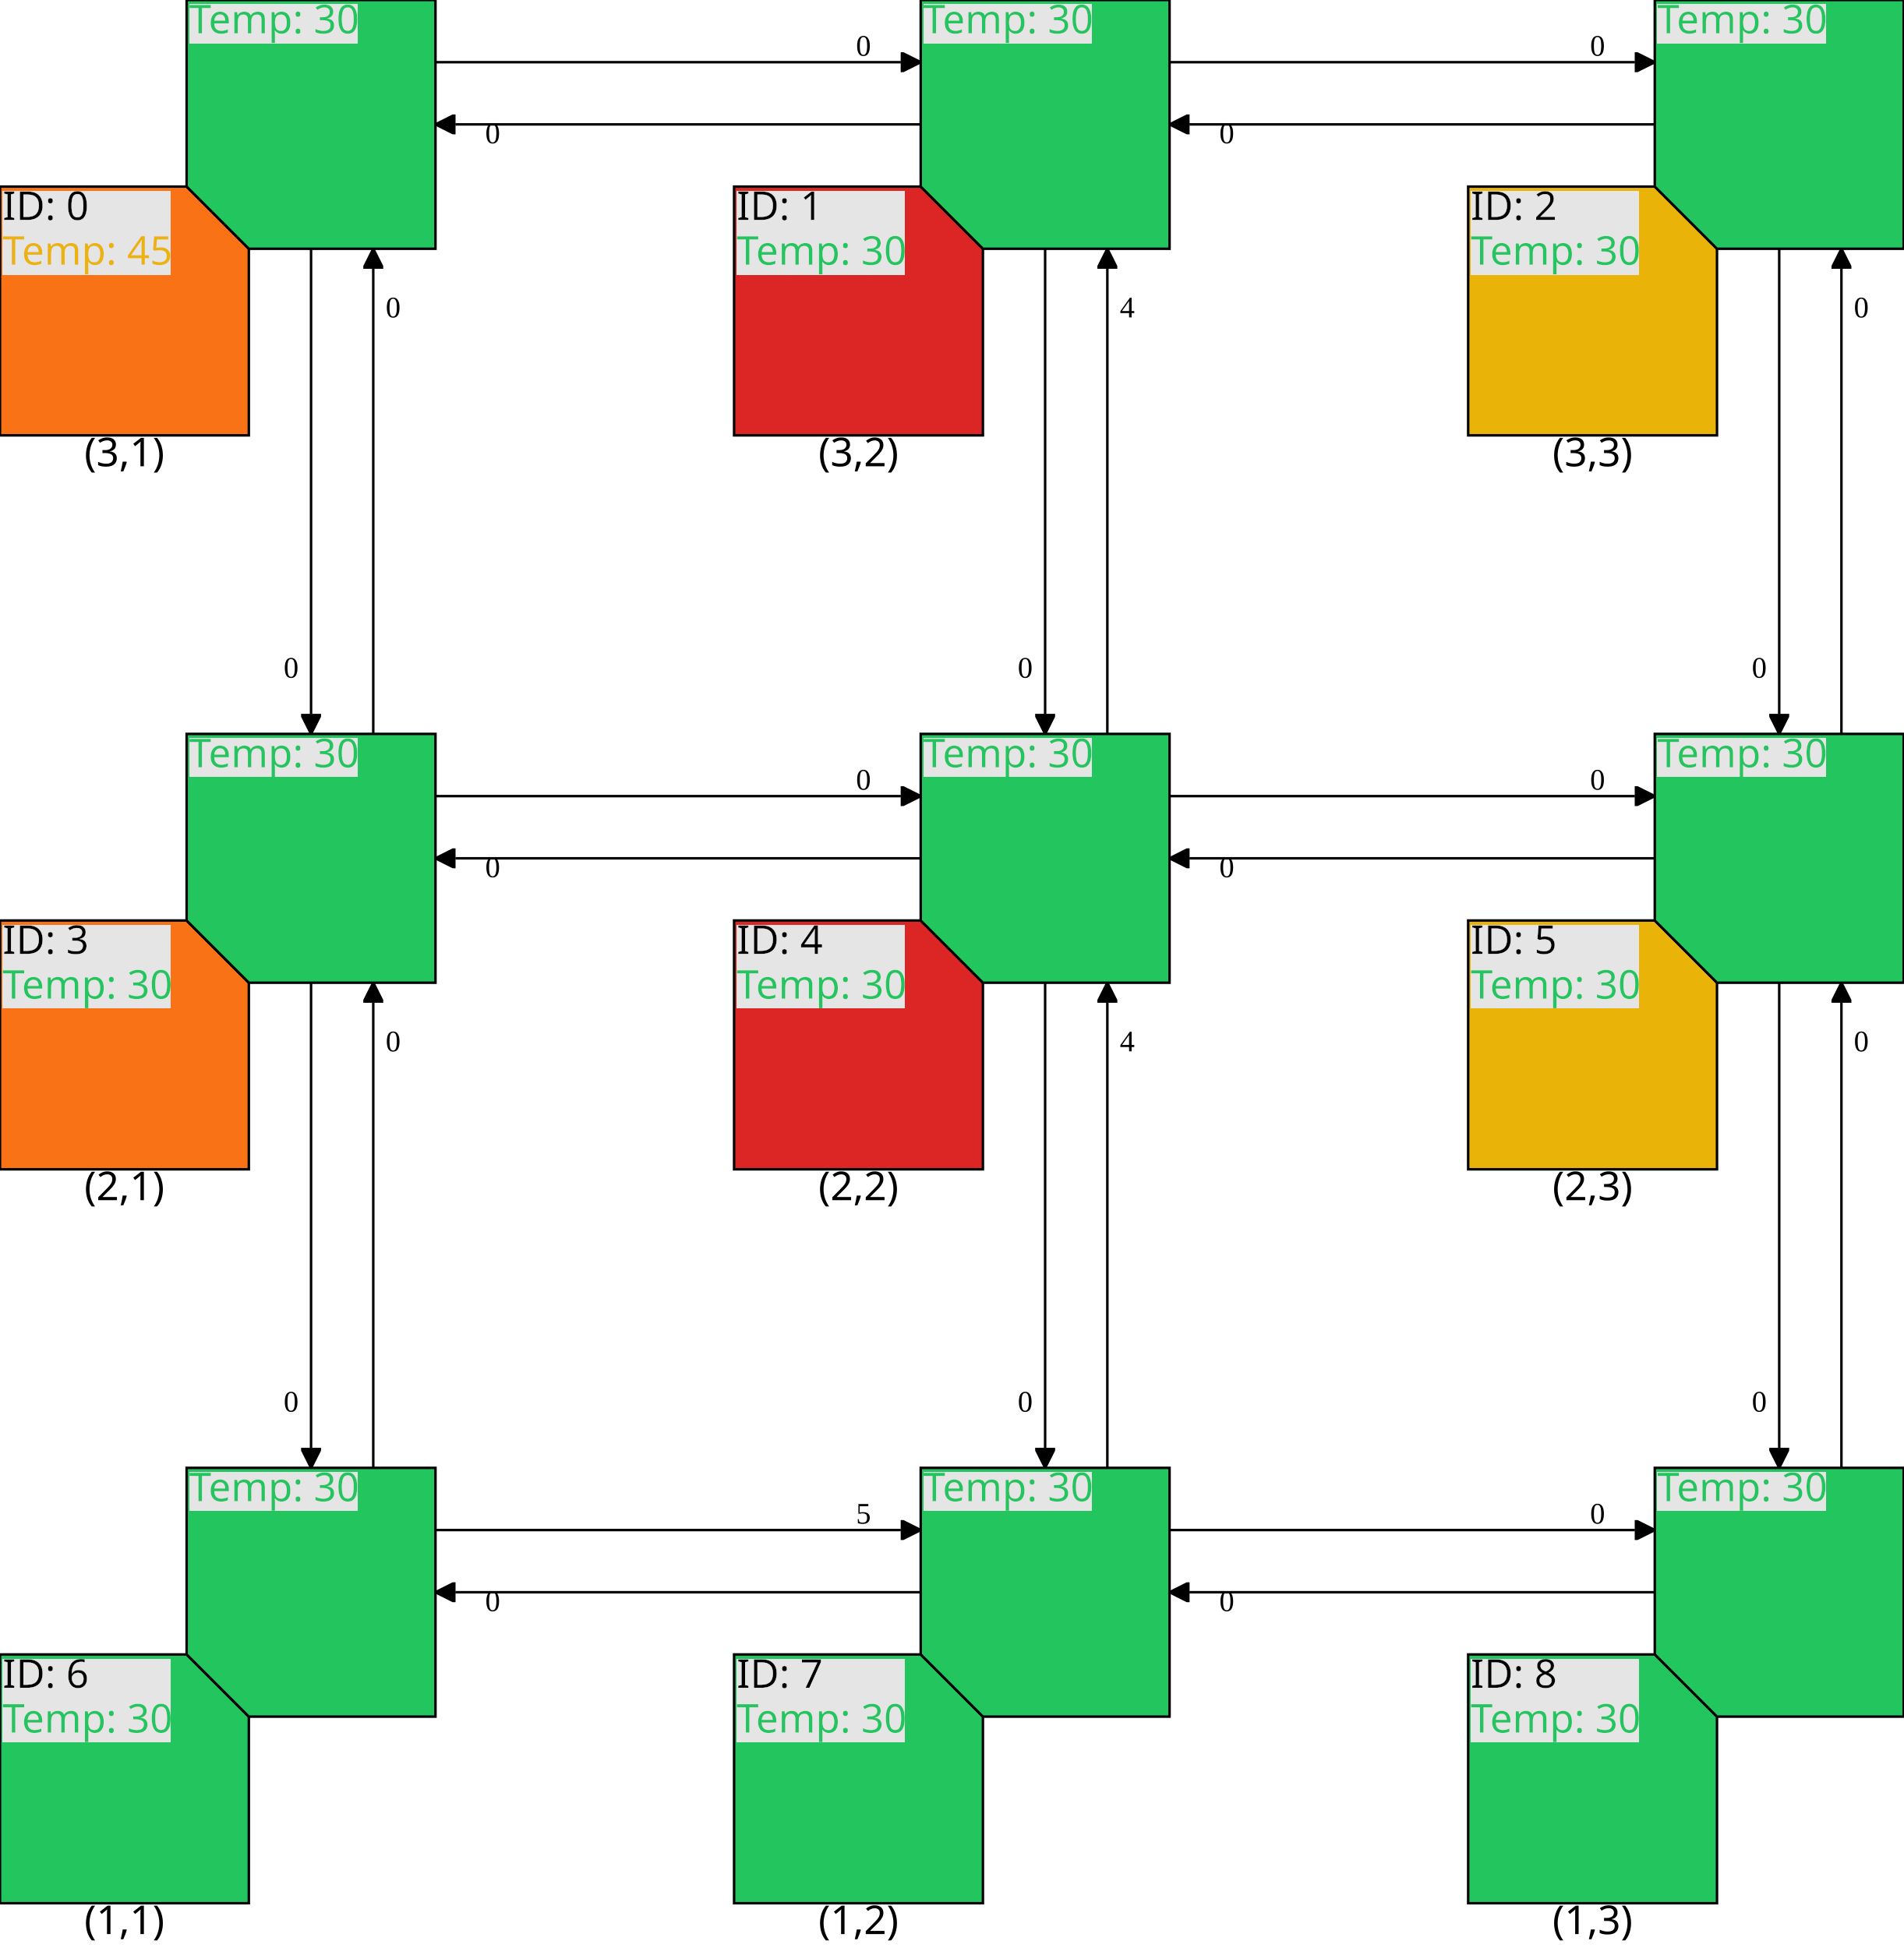
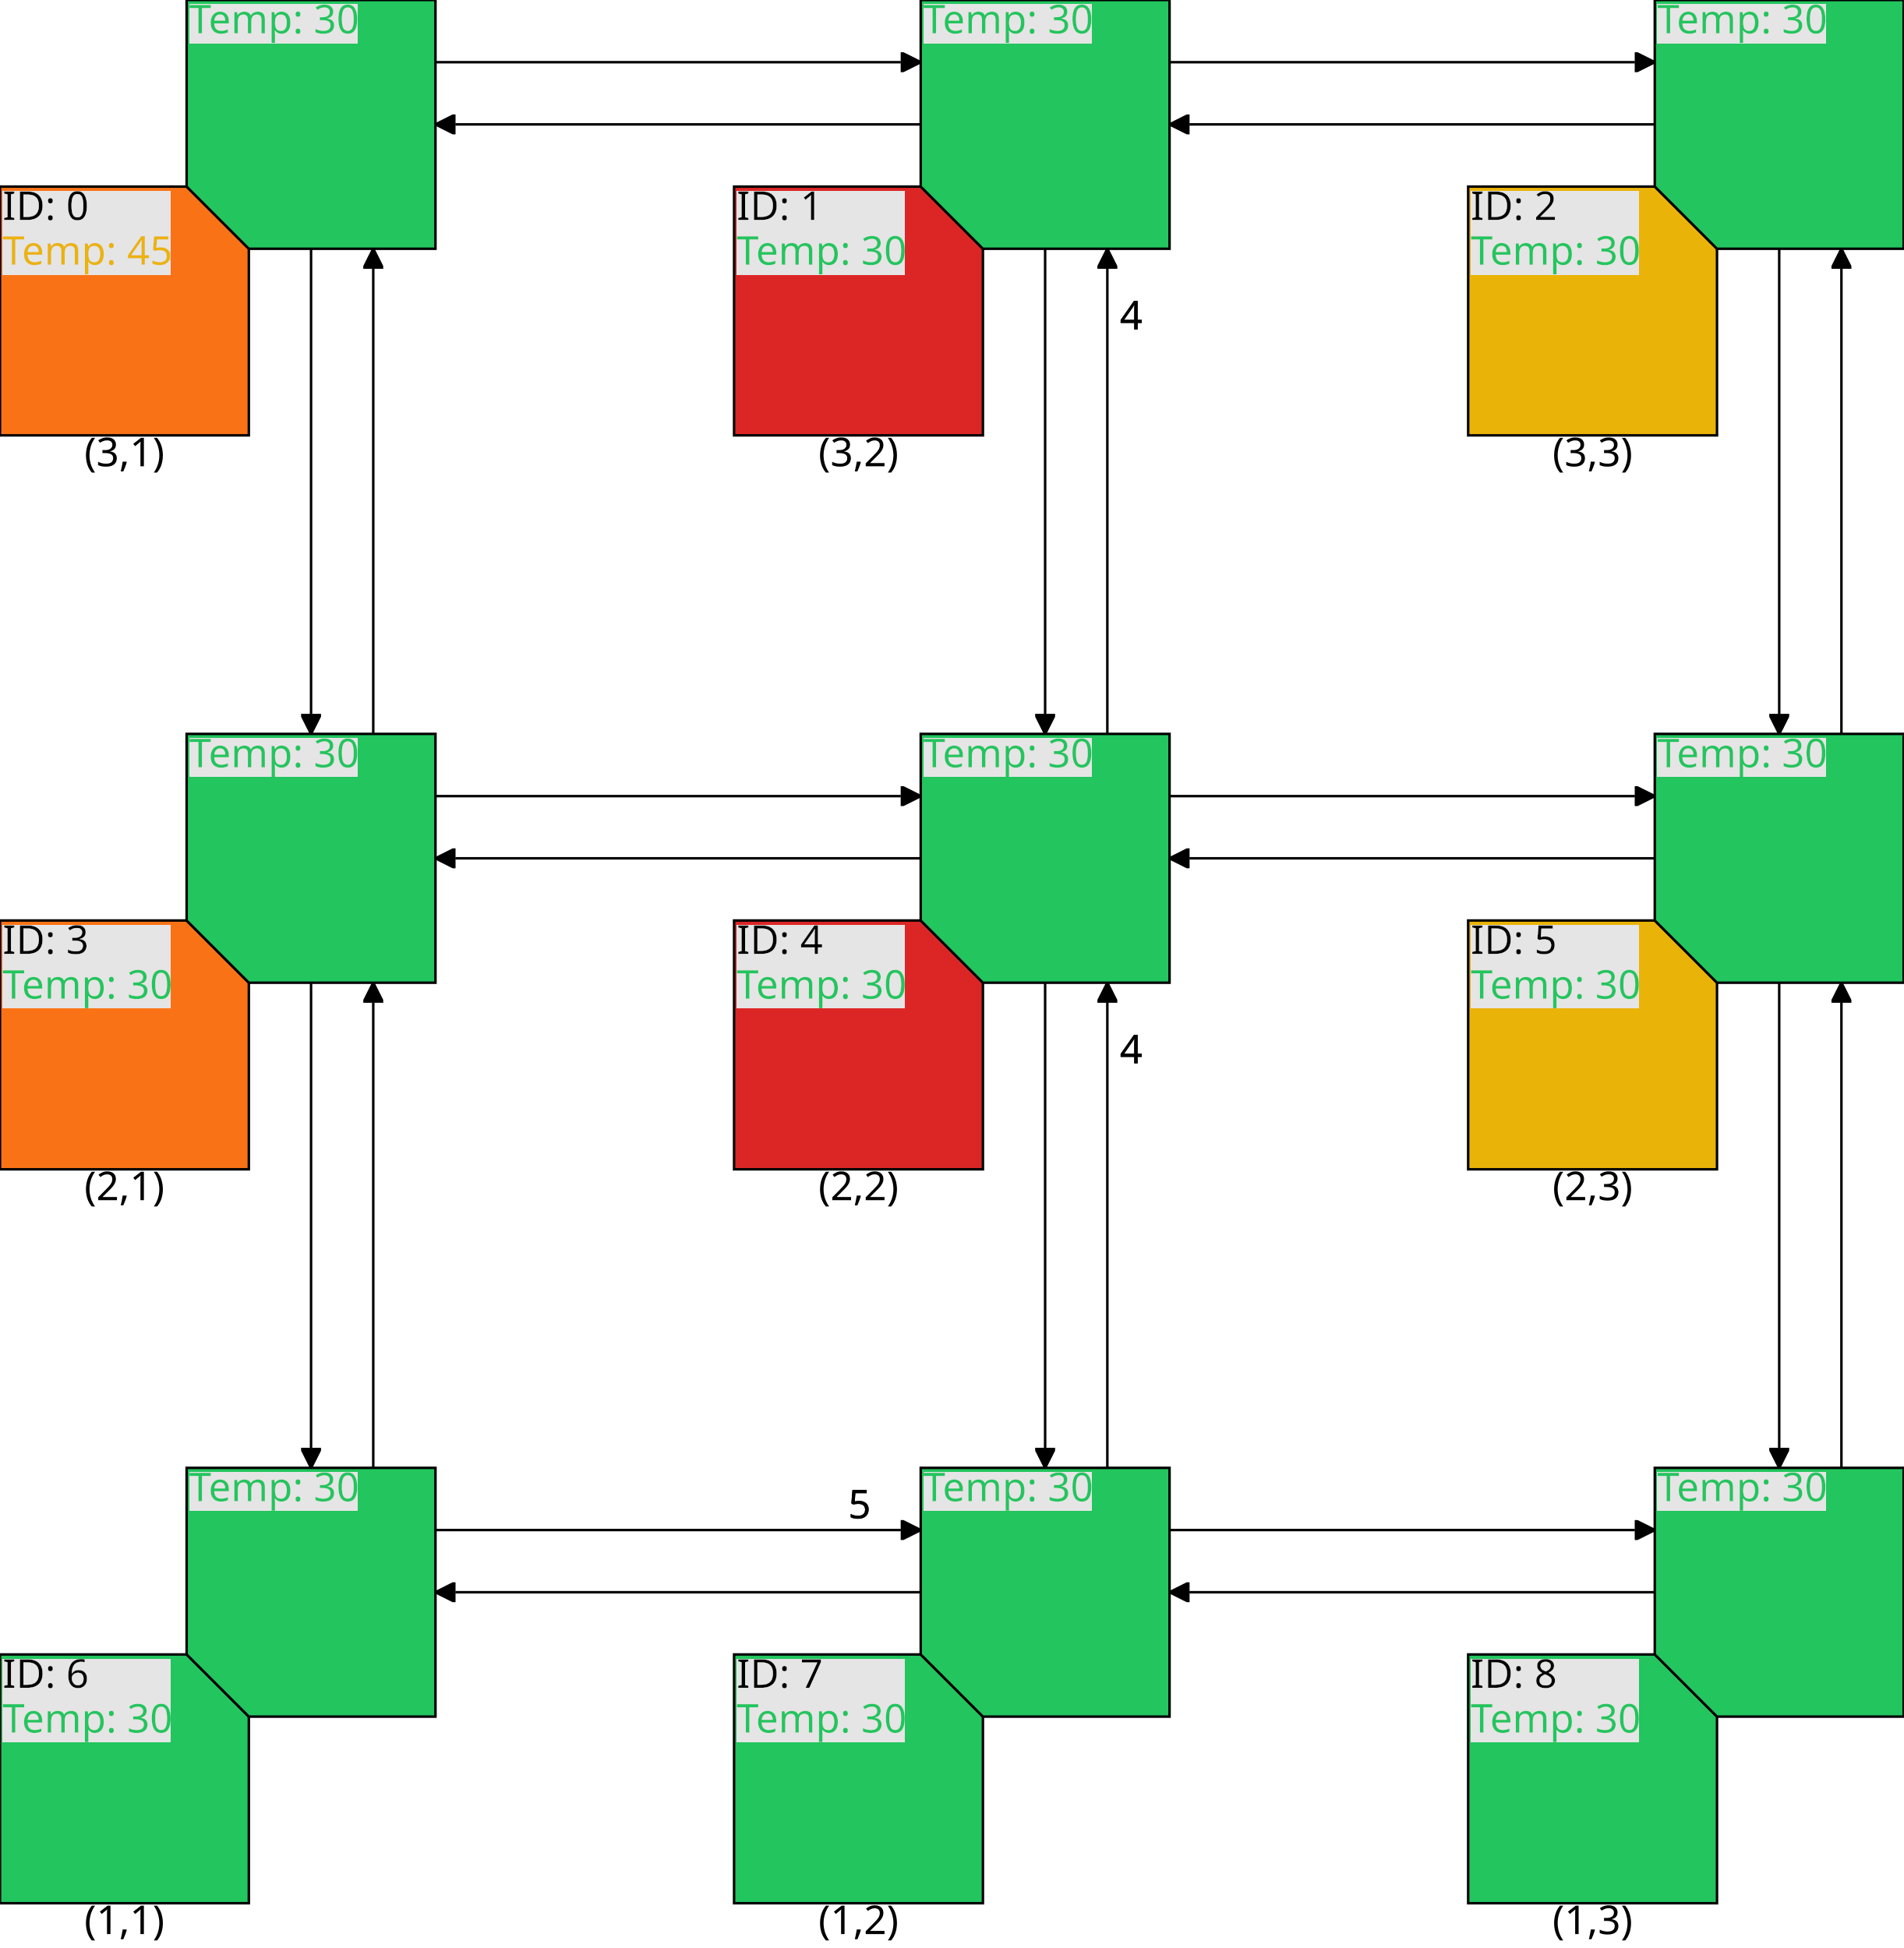
<svg xmlns="http://www.w3.org/2000/svg" preserveAspectRation="xMidYMid meet" class="w-full max-h-full" viewBox="0 0 765 783">
  <defs>
    <marker id="arrowHead" orient="auto" markerWidth="8" markerHeight="8" refY="4">
      <path d="M0,0 M0,0 V8 L8,4 Z" fill="black" fill-rule="evenodd" stroke="black" stroke-linecap="butt" stroke-width="1" />
    </marker>
    <filter x="0" y="0" width="1" height="1" id="textBackground">
      <feFlood flood-color="#e5e5e5" />
      <feComposite in="SourceGraphic" operator="or" />
    </filter>
  </defs>
+   <style>.baseFill{fill: #e5e5e5;}
+ #c0 {fill: #f97316;}
+ #r0 {fill: #22c55e;}
+ #c1 {fill: #dc2626;}
+ #r1 {fill: #22c55e;}
+ #c2 {fill: #eab308;}
+ #r2 {fill: #22c55e;}
+ #c3 {fill: #f97316;}
+ #r3 {fill: #22c55e;}
+ #c4 {fill: #dc2626;}
+ #r4 {fill: #22c55e;}
+ #c5 {fill: #eab308;}
+ #r5 {fill: #22c55e;}
+ #c6 {fill: #22c55e;}
+ #r6 {fill: #22c55e;}
+ #c7 {fill: #22c55e;}
+ #r7 {fill: #22c55e;}
+ #c8 {fill: #22c55e;}
+ #r8 {fill: #22c55e;}</style>
  <g>
    <g>
-       <g id="1,1">
-         <path id="1,1c" d="M0,75 l0,100 l100,0 l0,-75 l-25,-25 l-75,0 Z" fill="#f97316" fill-rule="evenodd" stroke="black" stroke-linecap="butt" stroke-width="1" />
-         <path id="1,1r" d="M75,75 l0,-75 l100,0 l0,100 l-75,0 Z" fill="#22c55e" fill-rule="evenodd" stroke="black" stroke-linecap="butt" stroke-width="1" />
+       <g id="0">
+         <path id="c0" d="M0,75 l0,100 l100,0 l0,-75 l-25,-25 l-75,0 Z" class="baseFill" fill-rule="evenodd" stroke="black" stroke-linecap="butt" stroke-width="1" />
+         <path id="r0" d="M75,75 l0,-75 l100,0 l0,100 l-75,0 Z" class="baseFill" fill-rule="evenodd" stroke="black" stroke-linecap="butt" stroke-width="1" />
      </g>
-       <g id="1,2">
-         <path id="1,2c" d="M295,75 l0,100 l100,0 l0,-75 l-25,-25 l-75,0 Z" fill="#dc2626" fill-rule="evenodd" stroke="black" stroke-linecap="butt" stroke-width="1" />
-         <path id="1,2r" d="M370,75 l0,-75 l100,0 l0,100 l-75,0 Z" fill="#22c55e" fill-rule="evenodd" stroke="black" stroke-linecap="butt" stroke-width="1" />
+       <g id="1">
+         <path id="c1" d="M295,75 l0,100 l100,0 l0,-75 l-25,-25 l-75,0 Z" class="baseFill" fill-rule="evenodd" stroke="black" stroke-linecap="butt" stroke-width="1" />
+         <path id="r1" d="M370,75 l0,-75 l100,0 l0,100 l-75,0 Z" class="baseFill" fill-rule="evenodd" stroke="black" stroke-linecap="butt" stroke-width="1" />
      </g>
-       <g id="1,3">
-         <path id="1,3c" d="M590,75 l0,100 l100,0 l0,-75 l-25,-25 l-75,0 Z" fill="#eab308" fill-rule="evenodd" stroke="black" stroke-linecap="butt" stroke-width="1" />
-         <path id="1,3r" d="M665,75 l0,-75 l100,0 l0,100 l-75,0 Z" fill="#22c55e" fill-rule="evenodd" stroke="black" stroke-linecap="butt" stroke-width="1" />
+       <g id="2">
+         <path id="c2" d="M590,75 l0,100 l100,0 l0,-75 l-25,-25 l-75,0 Z" class="baseFill" fill-rule="evenodd" stroke="black" stroke-linecap="butt" stroke-width="1" />
+         <path id="r2" d="M665,75 l0,-75 l100,0 l0,100 l-75,0 Z" class="baseFill" fill-rule="evenodd" stroke="black" stroke-linecap="butt" stroke-width="1" />
      </g>
-       <g id="2,1">
-         <path id="2,1c" d="M0,370 l0,100 l100,0 l0,-75 l-25,-25 l-75,0 Z" fill="#f97316" fill-rule="evenodd" stroke="black" stroke-linecap="butt" stroke-width="1" />
-         <path id="2,1r" d="M75,370 l0,-75 l100,0 l0,100 l-75,0 Z" fill="#22c55e" fill-rule="evenodd" stroke="black" stroke-linecap="butt" stroke-width="1" />
+       <g id="3">
+         <path id="c3" d="M0,370 l0,100 l100,0 l0,-75 l-25,-25 l-75,0 Z" class="baseFill" fill-rule="evenodd" stroke="black" stroke-linecap="butt" stroke-width="1" />
+         <path id="r3" d="M75,370 l0,-75 l100,0 l0,100 l-75,0 Z" class="baseFill" fill-rule="evenodd" stroke="black" stroke-linecap="butt" stroke-width="1" />
      </g>
-       <g id="2,2">
-         <path id="2,2c" d="M295,370 l0,100 l100,0 l0,-75 l-25,-25 l-75,0 Z" fill="#dc2626" fill-rule="evenodd" stroke="black" stroke-linecap="butt" stroke-width="1" />
-         <path id="2,2r" d="M370,370 l0,-75 l100,0 l0,100 l-75,0 Z" fill="#22c55e" fill-rule="evenodd" stroke="black" stroke-linecap="butt" stroke-width="1" />
+       <g id="4">
+         <path id="c4" d="M295,370 l0,100 l100,0 l0,-75 l-25,-25 l-75,0 Z" class="baseFill" fill-rule="evenodd" stroke="black" stroke-linecap="butt" stroke-width="1" />
+         <path id="r4" d="M370,370 l0,-75 l100,0 l0,100 l-75,0 Z" class="baseFill" fill-rule="evenodd" stroke="black" stroke-linecap="butt" stroke-width="1" />
      </g>
-       <g id="2,3">
-         <path id="2,3c" d="M590,370 l0,100 l100,0 l0,-75 l-25,-25 l-75,0 Z" fill="#eab308" fill-rule="evenodd" stroke="black" stroke-linecap="butt" stroke-width="1" />
-         <path id="2,3r" d="M665,370 l0,-75 l100,0 l0,100 l-75,0 Z" fill="#22c55e" fill-rule="evenodd" stroke="black" stroke-linecap="butt" stroke-width="1" />
+       <g id="5">
+         <path id="c5" d="M590,370 l0,100 l100,0 l0,-75 l-25,-25 l-75,0 Z" class="baseFill" fill-rule="evenodd" stroke="black" stroke-linecap="butt" stroke-width="1" />
+         <path id="r5" d="M665,370 l0,-75 l100,0 l0,100 l-75,0 Z" class="baseFill" fill-rule="evenodd" stroke="black" stroke-linecap="butt" stroke-width="1" />
      </g>
-       <g id="3,1">
-         <path id="3,1c" d="M0,665 l0,100 l100,0 l0,-75 l-25,-25 l-75,0 Z" fill="#22c55e" fill-rule="evenodd" stroke="black" stroke-linecap="butt" stroke-width="1" />
-         <path id="3,1r" d="M75,665 l0,-75 l100,0 l0,100 l-75,0 Z" fill="#22c55e" fill-rule="evenodd" stroke="black" stroke-linecap="butt" stroke-width="1" />
+       <g id="6">
+         <path id="c6" d="M0,665 l0,100 l100,0 l0,-75 l-25,-25 l-75,0 Z" class="baseFill" fill-rule="evenodd" stroke="black" stroke-linecap="butt" stroke-width="1" />
+         <path id="r6" d="M75,665 l0,-75 l100,0 l0,100 l-75,0 Z" class="baseFill" fill-rule="evenodd" stroke="black" stroke-linecap="butt" stroke-width="1" />
      </g>
-       <g id="3,2">
-         <path id="3,2c" d="M295,665 l0,100 l100,0 l0,-75 l-25,-25 l-75,0 Z" fill="#22c55e" fill-rule="evenodd" stroke="black" stroke-linecap="butt" stroke-width="1" />
-         <path id="3,2r" d="M370,665 l0,-75 l100,0 l0,100 l-75,0 Z" fill="#22c55e" fill-rule="evenodd" stroke="black" stroke-linecap="butt" stroke-width="1" />
+       <g id="7">
+         <path id="c7" d="M295,665 l0,100 l100,0 l0,-75 l-25,-25 l-75,0 Z" class="baseFill" fill-rule="evenodd" stroke="black" stroke-linecap="butt" stroke-width="1" />
+         <path id="r7" d="M370,665 l0,-75 l100,0 l0,100 l-75,0 Z" class="baseFill" fill-rule="evenodd" stroke="black" stroke-linecap="butt" stroke-width="1" />
      </g>
-       <g id="3,3">
-         <path id="3,3c" d="M590,665 l0,100 l100,0 l0,-75 l-25,-25 l-75,0 Z" fill="#22c55e" fill-rule="evenodd" stroke="black" stroke-linecap="butt" stroke-width="1" />
-         <path id="3,3r" d="M665,665 l0,-75 l100,0 l0,100 l-75,0 Z" fill="#22c55e" fill-rule="evenodd" stroke="black" stroke-linecap="butt" stroke-width="1" />
+       <g id="8">
+         <path id="c8" d="M590,665 l0,100 l100,0 l0,-75 l-25,-25 l-75,0 Z" class="baseFill" fill-rule="evenodd" stroke="black" stroke-linecap="butt" stroke-width="1" />
+         <path id="r8" d="M665,665 l0,-75 l100,0 l0,100 l-75,0 Z" class="baseFill" fill-rule="evenodd" stroke="black" stroke-linecap="butt" stroke-width="1" />
      </g>
    </g>
    <g>
-       <path id="0-1" d="M175,25 h187" fill="#e5e5e5" fill-rule="evenodd" stroke="black" stroke-linecap="butt" stroke-width="1" marker-end="url(#arrowHead)" />
-       <path id="0-3" d="M125,100 v187" fill="#e5e5e5" fill-rule="evenodd" stroke="black" stroke-linecap="butt" stroke-width="1" marker-end="url(#arrowHead)" />
-       <path id="1-0" d="M370,50 h-187" fill="#e5e5e5" fill-rule="evenodd" stroke="black" stroke-linecap="butt" stroke-width="1" marker-end="url(#arrowHead)" />
-       <path id="1-2" d="M470,25 h187" fill="#e5e5e5" fill-rule="evenodd" stroke="black" stroke-linecap="butt" stroke-width="1" marker-end="url(#arrowHead)" />
-       <path id="1-4" d="M420,100 v187" fill="#e5e5e5" fill-rule="evenodd" stroke="black" stroke-linecap="butt" stroke-width="1" marker-end="url(#arrowHead)" />
-       <path id="2-1" d="M665,50 h-187" fill="#e5e5e5" fill-rule="evenodd" stroke="black" stroke-linecap="butt" stroke-width="1" marker-end="url(#arrowHead)" />
-       <path id="2-5" d="M715,100 v187" fill="#e5e5e5" fill-rule="evenodd" stroke="black" stroke-linecap="butt" stroke-width="1" marker-end="url(#arrowHead)" />
-       <path id="3-0" d="M150,295 v-187" fill="#e5e5e5" fill-rule="evenodd" stroke="black" stroke-linecap="butt" stroke-width="1" marker-end="url(#arrowHead)" />
-       <path id="3-4" d="M175,320 h187" fill="#e5e5e5" fill-rule="evenodd" stroke="black" stroke-linecap="butt" stroke-width="1" marker-end="url(#arrowHead)" />
-       <path id="3-6" d="M125,395 v187" fill="#e5e5e5" fill-rule="evenodd" stroke="black" stroke-linecap="butt" stroke-width="1" marker-end="url(#arrowHead)" />
-       <path id="4-1" d="M445,295 v-187" fill="#e5e5e5" fill-rule="evenodd" stroke="black" stroke-linecap="butt" stroke-width="1" marker-end="url(#arrowHead)" />
-       <path id="4-3" d="M370,345 h-187" fill="#e5e5e5" fill-rule="evenodd" stroke="black" stroke-linecap="butt" stroke-width="1" marker-end="url(#arrowHead)" />
-       <path id="4-5" d="M470,320 h187" fill="#e5e5e5" fill-rule="evenodd" stroke="black" stroke-linecap="butt" stroke-width="1" marker-end="url(#arrowHead)" />
-       <path id="4-7" d="M420,395 v187" fill="#e5e5e5" fill-rule="evenodd" stroke="black" stroke-linecap="butt" stroke-width="1" marker-end="url(#arrowHead)" />
-       <path id="5-2" d="M740,295 v-187" fill="#e5e5e5" fill-rule="evenodd" stroke="black" stroke-linecap="butt" stroke-width="1" marker-end="url(#arrowHead)" />
-       <path id="5-4" d="M665,345 h-187" fill="#e5e5e5" fill-rule="evenodd" stroke="black" stroke-linecap="butt" stroke-width="1" marker-end="url(#arrowHead)" />
-       <path id="5-8" d="M715,395 v187" fill="#e5e5e5" fill-rule="evenodd" stroke="black" stroke-linecap="butt" stroke-width="1" marker-end="url(#arrowHead)" />
-       <path id="6-3" d="M150,590 v-187" fill="#e5e5e5" fill-rule="evenodd" stroke="black" stroke-linecap="butt" stroke-width="1" marker-end="url(#arrowHead)" />
-       <path id="6-7" d="M175,615 h187" fill="#e5e5e5" fill-rule="evenodd" stroke="black" stroke-linecap="butt" stroke-width="1" marker-end="url(#arrowHead)" />
-       <path id="7-4" d="M445,590 v-187" fill="#e5e5e5" fill-rule="evenodd" stroke="black" stroke-linecap="butt" stroke-width="1" marker-end="url(#arrowHead)" />
-       <path id="7-6" d="M370,640 h-187" fill="#e5e5e5" fill-rule="evenodd" stroke="black" stroke-linecap="butt" stroke-width="1" marker-end="url(#arrowHead)" />
-       <path id="7-8" d="M470,615 h187" fill="#e5e5e5" fill-rule="evenodd" stroke="black" stroke-linecap="butt" stroke-width="1" marker-end="url(#arrowHead)" />
-       <path id="8-5" d="M740,590 v-187" fill="#e5e5e5" fill-rule="evenodd" stroke="black" stroke-linecap="butt" stroke-width="1" marker-end="url(#arrowHead)" />
-       <path id="8-7" d="M665,640 h-187" fill="#e5e5e5" fill-rule="evenodd" stroke="black" stroke-linecap="butt" stroke-width="1" marker-end="url(#arrowHead)" />
-       <text x="350" y="25" dominant-baseline="text-after-edge" text-anchor="end">0</text>
-       <text x="120" y="275" dominant-baseline="text-after-edge" text-anchor="end">0</text>
-       <text x="645" y="25" dominant-baseline="text-after-edge" text-anchor="end">0</text>
-       <text x="415" y="275" dominant-baseline="text-after-edge" text-anchor="end">0</text>
-       <text x="195" y="50" dominant-baseline="text-before-edge">0</text>
-       <text x="710" y="275" dominant-baseline="text-after-edge" text-anchor="end">0</text>
-       <text x="490" y="50" dominant-baseline="text-before-edge">0</text>
-       <text x="155" y="120" dominant-baseline="text-before-edge">0</text>
-       <text x="350" y="320" dominant-baseline="text-after-edge" text-anchor="end">0</text>
-       <text x="120" y="570" dominant-baseline="text-after-edge" text-anchor="end">0</text>
-       <text x="450" y="120" dominant-baseline="text-before-edge">4</text>
-       <text x="645" y="320" dominant-baseline="text-after-edge" text-anchor="end">0</text>
-       <text x="415" y="570" dominant-baseline="text-after-edge" text-anchor="end">0</text>
-       <text x="195" y="345" dominant-baseline="text-before-edge">0</text>
-       <text x="745" y="120" dominant-baseline="text-before-edge">0</text>
-       <text x="710" y="570" dominant-baseline="text-after-edge" text-anchor="end">0</text>
-       <text x="490" y="345" dominant-baseline="text-before-edge">0</text>
-       <text x="155" y="415" dominant-baseline="text-before-edge">0</text>
-       <text x="350" y="615" dominant-baseline="text-after-edge" text-anchor="end">5</text>
-       <text x="450" y="415" dominant-baseline="text-before-edge">4</text>
-       <text x="645" y="615" dominant-baseline="text-after-edge" text-anchor="end">0</text>
-       <text x="195" y="640" dominant-baseline="text-before-edge">0</text>
-       <text x="745" y="415" dominant-baseline="text-before-edge">0</text>
-       <text x="490" y="640" dominant-baseline="text-before-edge">0</text>
+       <path id="0-1" d="M175,25 h187" fill-rule="evenodd" stroke="black" stroke-linecap="butt" stroke-width="1" marker-end="url(#arrowHead)" />
+       <path id="0-3" d="M125,100 v187" fill-rule="evenodd" stroke="black" stroke-linecap="butt" stroke-width="1" marker-end="url(#arrowHead)" />
+       <path id="1-0" d="M370,50 h-187" fill-rule="evenodd" stroke="black" stroke-linecap="butt" stroke-width="1" marker-end="url(#arrowHead)" />
+       <path id="1-2" d="M470,25 h187" fill-rule="evenodd" stroke="black" stroke-linecap="butt" stroke-width="1" marker-end="url(#arrowHead)" />
+       <path id="1-4" d="M420,100 v187" fill-rule="evenodd" stroke="black" stroke-linecap="butt" stroke-width="1" marker-end="url(#arrowHead)" />
+       <path id="2-1" d="M665,50 h-187" fill-rule="evenodd" stroke="black" stroke-linecap="butt" stroke-width="1" marker-end="url(#arrowHead)" />
+       <path id="2-5" d="M715,100 v187" fill-rule="evenodd" stroke="black" stroke-linecap="butt" stroke-width="1" marker-end="url(#arrowHead)" />
+       <path id="3-0" d="M150,295 v-187" fill-rule="evenodd" stroke="black" stroke-linecap="butt" stroke-width="1" marker-end="url(#arrowHead)" />
+       <path id="3-4" d="M175,320 h187" fill-rule="evenodd" stroke="black" stroke-linecap="butt" stroke-width="1" marker-end="url(#arrowHead)" />
+       <path id="3-6" d="M125,395 v187" fill-rule="evenodd" stroke="black" stroke-linecap="butt" stroke-width="1" marker-end="url(#arrowHead)" />
+       <path id="4-1" d="M445,295 v-187" fill-rule="evenodd" stroke="black" stroke-linecap="butt" stroke-width="1" marker-end="url(#arrowHead)" />
+       <path id="4-3" d="M370,345 h-187" fill-rule="evenodd" stroke="black" stroke-linecap="butt" stroke-width="1" marker-end="url(#arrowHead)" />
+       <path id="4-5" d="M470,320 h187" fill-rule="evenodd" stroke="black" stroke-linecap="butt" stroke-width="1" marker-end="url(#arrowHead)" />
+       <path id="4-7" d="M420,395 v187" fill-rule="evenodd" stroke="black" stroke-linecap="butt" stroke-width="1" marker-end="url(#arrowHead)" />
+       <path id="5-2" d="M740,295 v-187" fill-rule="evenodd" stroke="black" stroke-linecap="butt" stroke-width="1" marker-end="url(#arrowHead)" />
+       <path id="5-4" d="M665,345 h-187" fill-rule="evenodd" stroke="black" stroke-linecap="butt" stroke-width="1" marker-end="url(#arrowHead)" />
+       <path id="5-8" d="M715,395 v187" fill-rule="evenodd" stroke="black" stroke-linecap="butt" stroke-width="1" marker-end="url(#arrowHead)" />
+       <path id="6-3" d="M150,590 v-187" fill-rule="evenodd" stroke="black" stroke-linecap="butt" stroke-width="1" marker-end="url(#arrowHead)" />
+       <path id="6-7" d="M175,615 h187" fill-rule="evenodd" stroke="black" stroke-linecap="butt" stroke-width="1" marker-end="url(#arrowHead)" />
+       <path id="7-4" d="M445,590 v-187" fill-rule="evenodd" stroke="black" stroke-linecap="butt" stroke-width="1" marker-end="url(#arrowHead)" />
+       <path id="7-6" d="M370,640 h-187" fill-rule="evenodd" stroke="black" stroke-linecap="butt" stroke-width="1" marker-end="url(#arrowHead)" />
+       <path id="7-8" d="M470,615 h187" fill-rule="evenodd" stroke="black" stroke-linecap="butt" stroke-width="1" marker-end="url(#arrowHead)" />
+       <path id="8-5" d="M740,590 v-187" fill-rule="evenodd" stroke="black" stroke-linecap="butt" stroke-width="1" marker-end="url(#arrowHead)" />
+       <path id="8-7" d="M665,640 h-187" fill-rule="evenodd" stroke="black" stroke-linecap="butt" stroke-width="1" marker-end="url(#arrowHead)" />
    </g>
-     <g>
-       <g filter="url(#textBackground)" clip-path="path('m0,0 l0,100 l98,0 l0,-75 l-25,-25 l-75,0 Z')">
-         <text x="1" y="76" font-size="16px" font-family="Roboto Mono" text-anchor="start" dominant-baseline="text-before-edge" fill="black">ID: 0</text>
-         <text x="1" y="94" font-size="16px" font-family="Roboto Mono" text-anchor="start" dominant-baseline="text-before-edge" fill="#eab308">Temp: 45</text>
+     <g id="information">
+       <g>
+         <g filter="url(#textBackground)" clip-path="path('m0,0 l0,100 l98,0 l0,-75 l-25,-25 l-75,0 Z')">
+           <text x="1" y="76" font-size="16px" font-family="Roboto Mono" text-anchor="start" dominant-baseline="text-before-edge" fill="black">ID: 0</text>
+           <text x="1" y="94" font-size="16px" font-family="Roboto Mono" text-anchor="start" dominant-baseline="text-before-edge" fill="#eab308">Temp: 45</text>
+         </g>
+         <g filter="url(#textBackground)" clip-path="path('m0,0 l0,74 l25,25 l73,0 l0,-100 Z')">
+           <text x="76" y="1" font-size="16px" font-family="Roboto Mono" text-anchor="start" dominant-baseline="text-before-edge" fill="#22c55e">Temp: 30</text>
+         </g>
+         <text x="50" y="175" font-size="16px" font-family="Roboto Mono" text-anchor="middle" dominant-baseline="text-before-edge" fill="black">(3,1)</text>
      </g>
-       <g filter="url(#textBackground)" clip-path="path('m0,0 l0,74 l25,25 l73,0 l0,-100 Z')">
-         <text x="76" y="1" font-size="16px" font-family="Roboto Mono" text-anchor="start" dominant-baseline="text-before-edge" fill="#22c55e">Temp: 30</text>
+       <g>
+         <g filter="url(#textBackground)" clip-path="path('m0,0 l0,100 l98,0 l0,-75 l-25,-25 l-75,0 Z')">
+           <text x="296" y="76" font-size="16px" font-family="Roboto Mono" text-anchor="start" dominant-baseline="text-before-edge" fill="black">ID: 1</text>
+           <text x="296" y="94" font-size="16px" font-family="Roboto Mono" text-anchor="start" dominant-baseline="text-before-edge" fill="#22c55e">Temp: 30</text>
+         </g>
+         <g filter="url(#textBackground)" clip-path="path('m0,0 l0,74 l25,25 l73,0 l0,-100 Z')">
+           <text x="371" y="1" font-size="16px" font-family="Roboto Mono" text-anchor="start" dominant-baseline="text-before-edge" fill="#22c55e">Temp: 30</text>
+         </g>
+         <text x="345" y="175" font-size="16px" font-family="Roboto Mono" text-anchor="middle" dominant-baseline="text-before-edge" fill="black">(3,2)</text>
      </g>
-       <text x="50" y="175" font-size="16px" font-family="Roboto Mono" text-anchor="middle" dominant-baseline="text-before-edge" fill="black">(3,1)</text>
-     </g>
-     <g>
-       <g filter="url(#textBackground)" clip-path="path('m0,0 l0,100 l98,0 l0,-75 l-25,-25 l-75,0 Z')">
-         <text x="296" y="76" font-size="16px" font-family="Roboto Mono" text-anchor="start" dominant-baseline="text-before-edge" fill="black">ID: 1</text>
-         <text x="296" y="94" font-size="16px" font-family="Roboto Mono" text-anchor="start" dominant-baseline="text-before-edge" fill="#22c55e">Temp: 30</text>
+       <g>
+         <g filter="url(#textBackground)" clip-path="path('m0,0 l0,100 l98,0 l0,-75 l-25,-25 l-75,0 Z')">
+           <text x="591" y="76" font-size="16px" font-family="Roboto Mono" text-anchor="start" dominant-baseline="text-before-edge" fill="black">ID: 2</text>
+           <text x="591" y="94" font-size="16px" font-family="Roboto Mono" text-anchor="start" dominant-baseline="text-before-edge" fill="#22c55e">Temp: 30</text>
+         </g>
+         <g filter="url(#textBackground)" clip-path="path('m0,0 l0,74 l25,25 l73,0 l0,-100 Z')">
+           <text x="666" y="1" font-size="16px" font-family="Roboto Mono" text-anchor="start" dominant-baseline="text-before-edge" fill="#22c55e">Temp: 30</text>
+         </g>
+         <text x="640" y="175" font-size="16px" font-family="Roboto Mono" text-anchor="middle" dominant-baseline="text-before-edge" fill="black">(3,3)</text>
      </g>
-       <g filter="url(#textBackground)" clip-path="path('m0,0 l0,74 l25,25 l73,0 l0,-100 Z')">
-         <text x="371" y="1" font-size="16px" font-family="Roboto Mono" text-anchor="start" dominant-baseline="text-before-edge" fill="#22c55e">Temp: 30</text>
+       <g>
+         <g filter="url(#textBackground)" clip-path="path('m0,0 l0,100 l98,0 l0,-75 l-25,-25 l-75,0 Z')">
+           <text x="1" y="371" font-size="16px" font-family="Roboto Mono" text-anchor="start" dominant-baseline="text-before-edge" fill="black">ID: 3</text>
+           <text x="1" y="389" font-size="16px" font-family="Roboto Mono" text-anchor="start" dominant-baseline="text-before-edge" fill="#22c55e">Temp: 30</text>
+         </g>
+         <g filter="url(#textBackground)" clip-path="path('m0,0 l0,74 l25,25 l73,0 l0,-100 Z')">
+           <text x="76" y="296" font-size="16px" font-family="Roboto Mono" text-anchor="start" dominant-baseline="text-before-edge" fill="#22c55e">Temp: 30</text>
+         </g>
+         <text x="50" y="470" font-size="16px" font-family="Roboto Mono" text-anchor="middle" dominant-baseline="text-before-edge" fill="black">(2,1)</text>
      </g>
-       <text x="345" y="175" font-size="16px" font-family="Roboto Mono" text-anchor="middle" dominant-baseline="text-before-edge" fill="black">(3,2)</text>
-     </g>
-     <g>
-       <g filter="url(#textBackground)" clip-path="path('m0,0 l0,100 l98,0 l0,-75 l-25,-25 l-75,0 Z')">
-         <text x="591" y="76" font-size="16px" font-family="Roboto Mono" text-anchor="start" dominant-baseline="text-before-edge" fill="black">ID: 2</text>
-         <text x="591" y="94" font-size="16px" font-family="Roboto Mono" text-anchor="start" dominant-baseline="text-before-edge" fill="#22c55e">Temp: 30</text>
+       <g>
+         <g filter="url(#textBackground)" clip-path="path('m0,0 l0,100 l98,0 l0,-75 l-25,-25 l-75,0 Z')">
+           <text x="296" y="371" font-size="16px" font-family="Roboto Mono" text-anchor="start" dominant-baseline="text-before-edge" fill="black">ID: 4</text>
+           <text x="296" y="389" font-size="16px" font-family="Roboto Mono" text-anchor="start" dominant-baseline="text-before-edge" fill="#22c55e">Temp: 30</text>
+         </g>
+         <g filter="url(#textBackground)" clip-path="path('m0,0 l0,74 l25,25 l73,0 l0,-100 Z')">
+           <text x="371" y="296" font-size="16px" font-family="Roboto Mono" text-anchor="start" dominant-baseline="text-before-edge" fill="#22c55e">Temp: 30</text>
+         </g>
+         <text x="345" y="470" font-size="16px" font-family="Roboto Mono" text-anchor="middle" dominant-baseline="text-before-edge" fill="black">(2,2)</text>
+         <text x="450" y="120" font-size="16px" font-family="Roboto Mono" text-anchor="start" dominant-baseline="text-before-edge" fill="black">4</text>
+         <text x="450" y="120" font-size="16px" font-family="Roboto Mono" text-anchor="start" dominant-baseline="text-before-edge" fill="black">4</text>
      </g>
-       <g filter="url(#textBackground)" clip-path="path('m0,0 l0,74 l25,25 l73,0 l0,-100 Z')">
-         <text x="666" y="1" font-size="16px" font-family="Roboto Mono" text-anchor="start" dominant-baseline="text-before-edge" fill="#22c55e">Temp: 30</text>
+       <g>
+         <g filter="url(#textBackground)" clip-path="path('m0,0 l0,100 l98,0 l0,-75 l-25,-25 l-75,0 Z')">
+           <text x="591" y="371" font-size="16px" font-family="Roboto Mono" text-anchor="start" dominant-baseline="text-before-edge" fill="black">ID: 5</text>
+           <text x="591" y="389" font-size="16px" font-family="Roboto Mono" text-anchor="start" dominant-baseline="text-before-edge" fill="#22c55e">Temp: 30</text>
+         </g>
+         <g filter="url(#textBackground)" clip-path="path('m0,0 l0,74 l25,25 l73,0 l0,-100 Z')">
+           <text x="666" y="296" font-size="16px" font-family="Roboto Mono" text-anchor="start" dominant-baseline="text-before-edge" fill="#22c55e">Temp: 30</text>
+         </g>
+         <text x="640" y="470" font-size="16px" font-family="Roboto Mono" text-anchor="middle" dominant-baseline="text-before-edge" fill="black">(2,3)</text>
      </g>
-       <text x="640" y="175" font-size="16px" font-family="Roboto Mono" text-anchor="middle" dominant-baseline="text-before-edge" fill="black">(3,3)</text>
-     </g>
-     <g>
-       <g filter="url(#textBackground)" clip-path="path('m0,0 l0,100 l98,0 l0,-75 l-25,-25 l-75,0 Z')">
-         <text x="1" y="371" font-size="16px" font-family="Roboto Mono" text-anchor="start" dominant-baseline="text-before-edge" fill="black">ID: 3</text>
-         <text x="1" y="389" font-size="16px" font-family="Roboto Mono" text-anchor="start" dominant-baseline="text-before-edge" fill="#22c55e">Temp: 30</text>
+       <g>
+         <g filter="url(#textBackground)" clip-path="path('m0,0 l0,100 l98,0 l0,-75 l-25,-25 l-75,0 Z')">
+           <text x="1" y="666" font-size="16px" font-family="Roboto Mono" text-anchor="start" dominant-baseline="text-before-edge" fill="black">ID: 6</text>
+           <text x="1" y="684" font-size="16px" font-family="Roboto Mono" text-anchor="start" dominant-baseline="text-before-edge" fill="#22c55e">Temp: 30</text>
+         </g>
+         <g filter="url(#textBackground)" clip-path="path('m0,0 l0,74 l25,25 l73,0 l0,-100 Z')">
+           <text x="76" y="591" font-size="16px" font-family="Roboto Mono" text-anchor="start" dominant-baseline="text-before-edge" fill="#22c55e">Temp: 30</text>
+         </g>
+         <text x="50" y="765" font-size="16px" font-family="Roboto Mono" text-anchor="middle" dominant-baseline="text-before-edge" fill="black">(1,1)</text>
+         <text x="350" y="615" font-size="16px" font-family="Roboto Mono" text-anchor="end" dominant-baseline="text-after-edge" fill="black">5</text>
+         <text x="350" y="615" font-size="16px" font-family="Roboto Mono" text-anchor="end" dominant-baseline="text-after-edge" fill="black">5</text>
      </g>
-       <g filter="url(#textBackground)" clip-path="path('m0,0 l0,74 l25,25 l73,0 l0,-100 Z')">
-         <text x="76" y="296" font-size="16px" font-family="Roboto Mono" text-anchor="start" dominant-baseline="text-before-edge" fill="#22c55e">Temp: 30</text>
+       <g>
+         <g filter="url(#textBackground)" clip-path="path('m0,0 l0,100 l98,0 l0,-75 l-25,-25 l-75,0 Z')">
+           <text x="296" y="666" font-size="16px" font-family="Roboto Mono" text-anchor="start" dominant-baseline="text-before-edge" fill="black">ID: 7</text>
+           <text x="296" y="684" font-size="16px" font-family="Roboto Mono" text-anchor="start" dominant-baseline="text-before-edge" fill="#22c55e">Temp: 30</text>
+         </g>
+         <g filter="url(#textBackground)" clip-path="path('m0,0 l0,74 l25,25 l73,0 l0,-100 Z')">
+           <text x="371" y="591" font-size="16px" font-family="Roboto Mono" text-anchor="start" dominant-baseline="text-before-edge" fill="#22c55e">Temp: 30</text>
+         </g>
+         <text x="345" y="765" font-size="16px" font-family="Roboto Mono" text-anchor="middle" dominant-baseline="text-before-edge" fill="black">(1,2)</text>
+         <text x="450" y="415" font-size="16px" font-family="Roboto Mono" text-anchor="start" dominant-baseline="text-before-edge" fill="black">4</text>
+         <text x="450" y="415" font-size="16px" font-family="Roboto Mono" text-anchor="start" dominant-baseline="text-before-edge" fill="black">4</text>
      </g>
-       <text x="50" y="470" font-size="16px" font-family="Roboto Mono" text-anchor="middle" dominant-baseline="text-before-edge" fill="black">(2,1)</text>
-     </g>
-     <g>
-       <g filter="url(#textBackground)" clip-path="path('m0,0 l0,100 l98,0 l0,-75 l-25,-25 l-75,0 Z')">
-         <text x="296" y="371" font-size="16px" font-family="Roboto Mono" text-anchor="start" dominant-baseline="text-before-edge" fill="black">ID: 4</text>
-         <text x="296" y="389" font-size="16px" font-family="Roboto Mono" text-anchor="start" dominant-baseline="text-before-edge" fill="#22c55e">Temp: 30</text>
+       <g>
+         <g filter="url(#textBackground)" clip-path="path('m0,0 l0,100 l98,0 l0,-75 l-25,-25 l-75,0 Z')">
+           <text x="591" y="666" font-size="16px" font-family="Roboto Mono" text-anchor="start" dominant-baseline="text-before-edge" fill="black">ID: 8</text>
+           <text x="591" y="684" font-size="16px" font-family="Roboto Mono" text-anchor="start" dominant-baseline="text-before-edge" fill="#22c55e">Temp: 30</text>
+         </g>
+         <g filter="url(#textBackground)" clip-path="path('m0,0 l0,74 l25,25 l73,0 l0,-100 Z')">
+           <text x="666" y="591" font-size="16px" font-family="Roboto Mono" text-anchor="start" dominant-baseline="text-before-edge" fill="#22c55e">Temp: 30</text>
+         </g>
+         <text x="640" y="765" font-size="16px" font-family="Roboto Mono" text-anchor="middle" dominant-baseline="text-before-edge" fill="black">(1,3)</text>
      </g>
-       <g filter="url(#textBackground)" clip-path="path('m0,0 l0,74 l25,25 l73,0 l0,-100 Z')">
-         <text x="371" y="296" font-size="16px" font-family="Roboto Mono" text-anchor="start" dominant-baseline="text-before-edge" fill="#22c55e">Temp: 30</text>
-       </g>
-       <text x="345" y="470" font-size="16px" font-family="Roboto Mono" text-anchor="middle" dominant-baseline="text-before-edge" fill="black">(2,2)</text>
-     </g>
-     <g>
-       <g filter="url(#textBackground)" clip-path="path('m0,0 l0,100 l98,0 l0,-75 l-25,-25 l-75,0 Z')">
-         <text x="591" y="371" font-size="16px" font-family="Roboto Mono" text-anchor="start" dominant-baseline="text-before-edge" fill="black">ID: 5</text>
-         <text x="591" y="389" font-size="16px" font-family="Roboto Mono" text-anchor="start" dominant-baseline="text-before-edge" fill="#22c55e">Temp: 30</text>
-       </g>
-       <g filter="url(#textBackground)" clip-path="path('m0,0 l0,74 l25,25 l73,0 l0,-100 Z')">
-         <text x="666" y="296" font-size="16px" font-family="Roboto Mono" text-anchor="start" dominant-baseline="text-before-edge" fill="#22c55e">Temp: 30</text>
-       </g>
-       <text x="640" y="470" font-size="16px" font-family="Roboto Mono" text-anchor="middle" dominant-baseline="text-before-edge" fill="black">(2,3)</text>
-     </g>
-     <g>
-       <g filter="url(#textBackground)" clip-path="path('m0,0 l0,100 l98,0 l0,-75 l-25,-25 l-75,0 Z')">
-         <text x="1" y="666" font-size="16px" font-family="Roboto Mono" text-anchor="start" dominant-baseline="text-before-edge" fill="black">ID: 6</text>
-         <text x="1" y="684" font-size="16px" font-family="Roboto Mono" text-anchor="start" dominant-baseline="text-before-edge" fill="#22c55e">Temp: 30</text>
-       </g>
-       <g filter="url(#textBackground)" clip-path="path('m0,0 l0,74 l25,25 l73,0 l0,-100 Z')">
-         <text x="76" y="591" font-size="16px" font-family="Roboto Mono" text-anchor="start" dominant-baseline="text-before-edge" fill="#22c55e">Temp: 30</text>
-       </g>
-       <text x="50" y="765" font-size="16px" font-family="Roboto Mono" text-anchor="middle" dominant-baseline="text-before-edge" fill="black">(1,1)</text>
-     </g>
-     <g>
-       <g filter="url(#textBackground)" clip-path="path('m0,0 l0,100 l98,0 l0,-75 l-25,-25 l-75,0 Z')">
-         <text x="296" y="666" font-size="16px" font-family="Roboto Mono" text-anchor="start" dominant-baseline="text-before-edge" fill="black">ID: 7</text>
-         <text x="296" y="684" font-size="16px" font-family="Roboto Mono" text-anchor="start" dominant-baseline="text-before-edge" fill="#22c55e">Temp: 30</text>
-       </g>
-       <g filter="url(#textBackground)" clip-path="path('m0,0 l0,74 l25,25 l73,0 l0,-100 Z')">
-         <text x="371" y="591" font-size="16px" font-family="Roboto Mono" text-anchor="start" dominant-baseline="text-before-edge" fill="#22c55e">Temp: 30</text>
-       </g>
-       <text x="345" y="765" font-size="16px" font-family="Roboto Mono" text-anchor="middle" dominant-baseline="text-before-edge" fill="black">(1,2)</text>
-     </g>
-     <g>
-       <g filter="url(#textBackground)" clip-path="path('m0,0 l0,100 l98,0 l0,-75 l-25,-25 l-75,0 Z')">
-         <text x="591" y="666" font-size="16px" font-family="Roboto Mono" text-anchor="start" dominant-baseline="text-before-edge" fill="black">ID: 8</text>
-         <text x="591" y="684" font-size="16px" font-family="Roboto Mono" text-anchor="start" dominant-baseline="text-before-edge" fill="#22c55e">Temp: 30</text>
-       </g>
-       <g filter="url(#textBackground)" clip-path="path('m0,0 l0,74 l25,25 l73,0 l0,-100 Z')">
-         <text x="666" y="591" font-size="16px" font-family="Roboto Mono" text-anchor="start" dominant-baseline="text-before-edge" fill="#22c55e">Temp: 30</text>
-       </g>
-       <text x="640" y="765" font-size="16px" font-family="Roboto Mono" text-anchor="middle" dominant-baseline="text-before-edge" fill="black">(1,3)</text>
    </g>
  </g>
  <rect width="100%" height="100%" fill="none" stroke="#ff0000" stroke-width="1" opacity="0" />
</svg>
